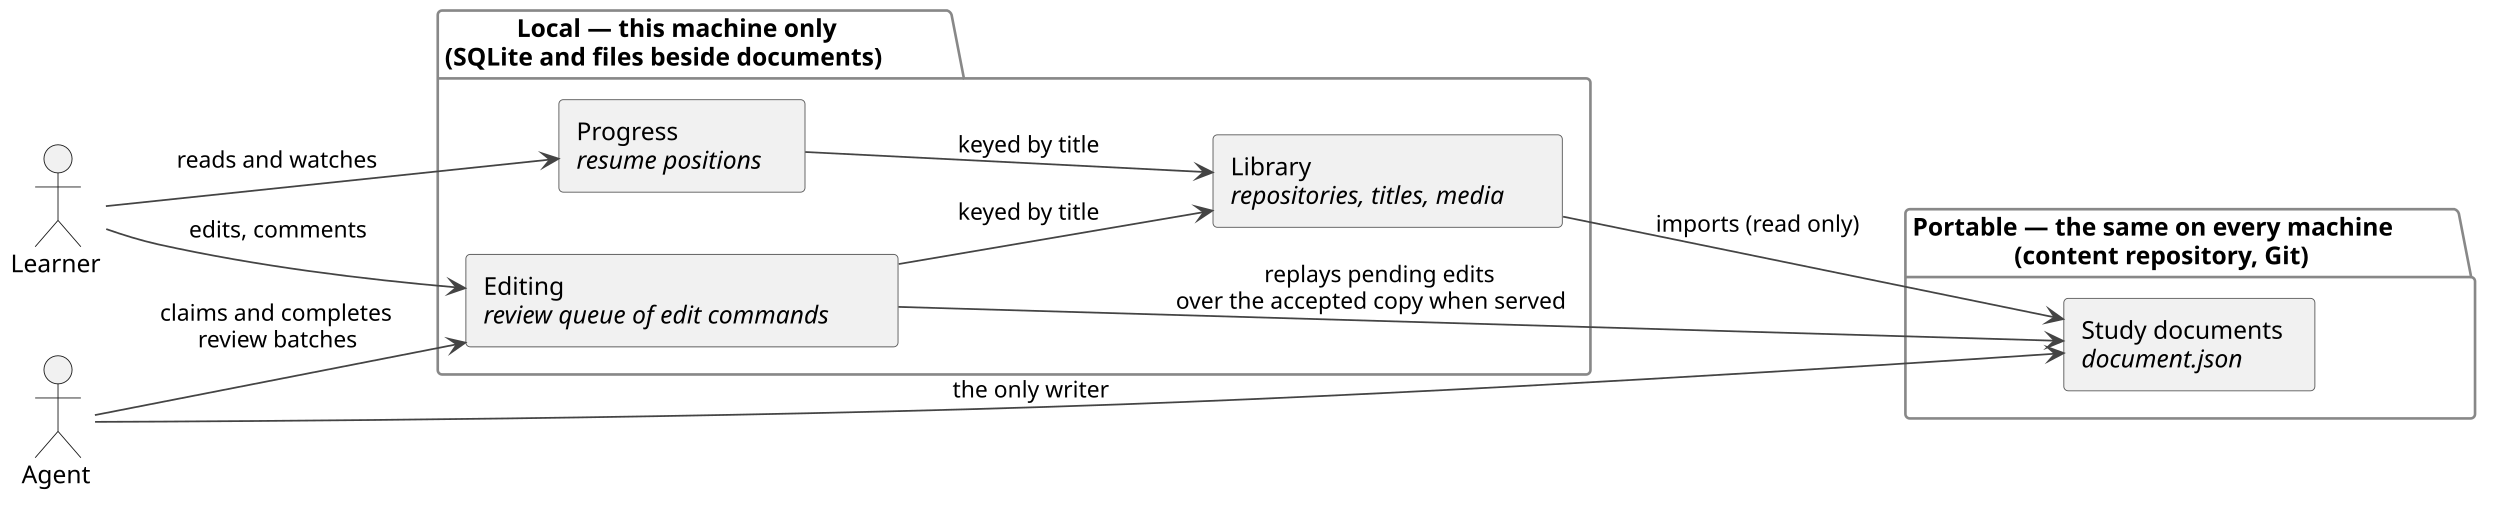
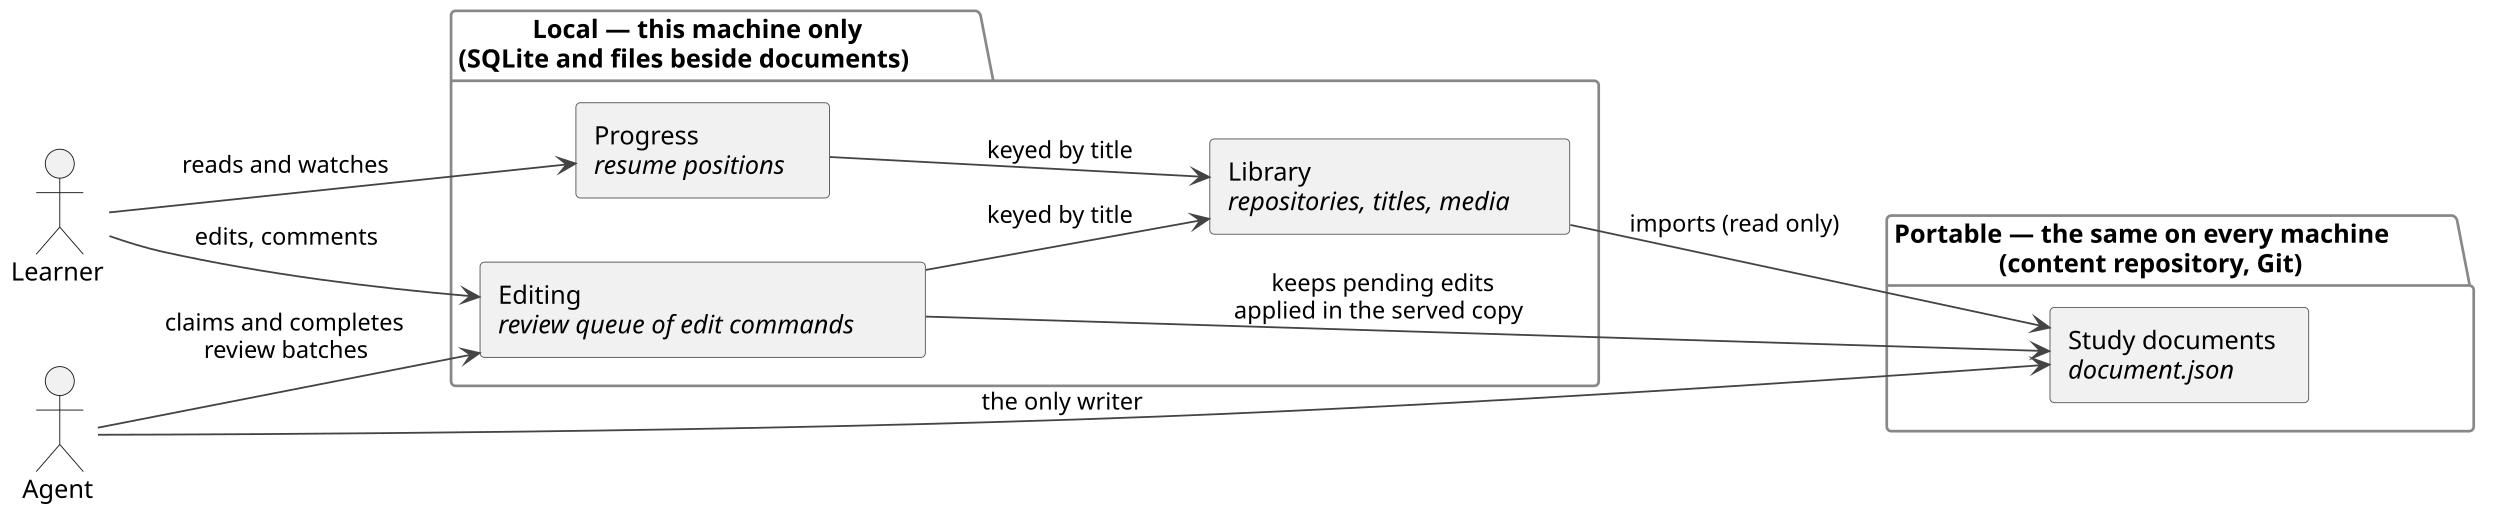
- <svg xmlns="http://www.w3.org/2000/svg" version="1.1" data-diagram-type="DESCRIPTION" style="width:1422px;height:291px;background:#FFFFFF;" width="1422px" height="291px" viewBox="0 0 1422 291" zoomAndPan="magnify" preserveAspectRatio="none" contentStyleType="text/css">
+ <svg xmlns="http://www.w3.org/2000/svg" version="1.1" data-diagram-type="DESCRIPTION" style="width:1380px;height:291px;background:#FFFFFF;" width="1380px" height="291px" viewBox="0 0 1380 291" zoomAndPan="magnify" preserveAspectRatio="none" contentStyleType="text/css">
  <defs />
  <g font-family="sans-serif" lengthAdjust="spacing">
    <g class="cluster" data-qualified-name="portable" id="ent0003" data-source-line="11">
-       <path d="M1086.3,119 L1396.093,119 A3.75,3.75 0 0 1 1398.593,121.5 L1405.593,157.594 L1405.3,157.594 A2.5,2.5 0 0 1 1407.8,160.094 L1407.8,235.5 A2.5,2.5 0 0 1 1405.3,238 L1086.3,238 A2.5,2.5 0 0 1 1083.8,235.5 L1083.8,121.5 A2.5,2.5 0 0 1 1086.3,119" style="stroke:#888;stroke-width:1.5;" fill="none" />
-       <line x1="1083.8" y1="157.594" x2="1405.593" y2="157.594" style="stroke:#888;stroke-width:1.5;" />
-       <text x="1087.8" y="133.995" fill="#000" font-size="14" textLength="308.793" font-weight="700">Portable — the same on every machine</text>
-       <text x="1145.653" y="150.292" fill="#000" font-size="14" textLength="193.088" font-weight="700">(content repository, Git)</text>
+       <path d="M1043.99,119 L1353.783,119 A3.75,3.75 0 0 1 1356.283,121.5 L1363.283,157.594 L1362.99,157.594 A2.5,2.5 0 0 1 1365.49,160.094 L1365.49,235.5 A2.5,2.5 0 0 1 1362.99,238 L1043.99,238 A2.5,2.5 0 0 1 1041.49,235.5 L1041.49,121.5 A2.5,2.5 0 0 1 1043.99,119" style="stroke:#888;stroke-width:1.5;" fill="none" />
+       <line x1="1041.49" y1="157.594" x2="1363.283" y2="157.594" style="stroke:#888;stroke-width:1.5;" />
+       <text x="1045.49" y="133.995" fill="#000" font-size="14" textLength="308.793" font-weight="700">Portable — the same on every machine</text>
+       <text x="1103.343" y="150.292" fill="#000" font-size="14" textLength="193.088" font-weight="700">(content repository, Git)</text>
    </g>
    <g class="cluster" data-qualified-name="local" id="ent0005" data-source-line="15">
-       <path d="M251.49,6 L538.772,6 A3.75,3.75 0 0 1 541.272,8.5 L548.272,44.594 L902.14,44.594 A2.5,2.5 0 0 1 904.64,47.094 L904.64,210.5 A2.5,2.5 0 0 1 902.14,213 L251.49,213 A2.5,2.5 0 0 1 248.99,210.5 L248.99,8.5 A2.5,2.5 0 0 1 251.49,6" style="stroke:#888;stroke-width:1.5;" fill="none" />
+       <path d="M251.49,6 L538.772,6 A3.75,3.75 0 0 1 541.272,8.5 L548.272,44.594 L879.99,44.594 A2.5,2.5 0 0 1 882.49,47.094 L882.49,210.5 A2.5,2.5 0 0 1 879.99,213 L251.49,213 A2.5,2.5 0 0 1 248.99,210.5 L248.99,8.5 A2.5,2.5 0 0 1 251.49,6" style="stroke:#888;stroke-width:1.5;" fill="none" />
      <line x1="248.99" y1="44.594" x2="548.272" y2="44.594" style="stroke:#888;stroke-width:1.5;" />
      <text x="293.91" y="20.995" fill="#000" font-size="14" textLength="204.442" font-weight="700">Local — this machine only</text>
      <text x="252.99" y="37.292" fill="#000" font-size="14" textLength="286.282" font-weight="700">(SQLite and files beside documents)</text>
    </g>
    <g class="entity" data-qualified-name="portable.Documents" id="ent0004" data-source-line="12">
-       <rect x="1173.9" y="169.7" width="142.801" height="52.594" fill="#F1F1F1" style="stroke:#555;stroke-width:0.5;" rx="2.5" ry="2.5" />
-       <text x="1183.9" y="192.695" fill="#000" font-size="14" textLength="122.801">Study documents</text>
-       <text x="1183.9" y="208.992" fill="#000" font-size="14" textLength="103.708" font-style="italic">document.json</text>
+       <rect x="1131.59" y="169.7" width="142.801" height="52.594" fill="#F1F1F1" style="stroke:#555;stroke-width:0.5;" rx="2.5" ry="2.5" />
+       <text x="1141.59" y="192.695" fill="#000" font-size="14" textLength="122.801">Study documents</text>
+       <text x="1141.59" y="208.992" fill="#000" font-size="14" textLength="103.708" font-style="italic">document.json</text>
    </g>
    <g class="entity" data-qualified-name="local.Library" id="ent0006" data-source-line="16">
-       <rect x="689.96" y="76.7" width="198.685" height="52.594" fill="#F1F1F1" style="stroke:#555;stroke-width:0.5;" rx="2.5" ry="2.5" />
-       <text x="699.96" y="99.695" fill="#000" font-size="14" textLength="48.952">Library</text>
-       <text x="699.96" y="115.992" fill="#000" font-size="14" textLength="178.685" font-style="italic">repositories, titles, media</text>
+       <rect x="667.8" y="76.7" width="198.685" height="52.594" fill="#F1F1F1" style="stroke:#555;stroke-width:0.5;" rx="2.5" ry="2.5" />
+       <text x="677.8" y="99.695" fill="#000" font-size="14" textLength="48.952">Library</text>
+       <text x="677.8" y="115.992" fill="#000" font-size="14" textLength="178.685" font-style="italic">repositories, titles, media</text>
    </g>
    <g class="entity" data-qualified-name="local.Editing" id="ent0007" data-source-line="17">
      <rect x="264.99" y="144.7" width="245.812" height="52.594" fill="#F1F1F1" style="stroke:#555;stroke-width:0.5;" rx="2.5" ry="2.5" />
      <text x="274.99" y="167.695" fill="#000" font-size="14" textLength="48.761">Editing</text>
      <text x="274.99" y="183.992" fill="#000" font-size="14" textLength="225.812" font-style="italic">review queue of edit commands</text>
    </g>
    <g class="entity" data-qualified-name="local.Progress" id="ent0008" data-source-line="18">
      <rect x="317.9" y="56.7" width="139.984" height="52.594" fill="#F1F1F1" style="stroke:#555;stroke-width:0.5;" rx="2.5" ry="2.5" />
      <text x="327.9" y="79.695" fill="#000" font-size="14" textLength="60.607">Progress</text>
      <text x="327.9" y="95.992" fill="#000" font-size="14" textLength="119.984" font-style="italic">resume positions</text>
    </g>
    <g class="entity" data-qualified-name="Learner" id="ent0001" data-source-line="8">
      <ellipse cx="32.995" cy="90.35" rx="8" ry="8" fill="#F1F1F1" style="stroke:#181818;stroke-width:0.5;" />
      <path d="M32.995,98.35 L32.995,125.35 M19.995,106.35 L45.995,106.35 M32.995,125.35 L19.995,140.35 M32.995,125.35 L45.995,140.35" style="stroke:#181818;stroke-width:0.5;" fill="none" />
      <text x="6" y="154.845" fill="#000" font-size="14" textLength="53.99">Learner</text>
    </g>
    <g class="entity" data-qualified-name="Agent" id="ent0002" data-source-line="9">
      <ellipse cx="33" cy="210.35" rx="8" ry="8" fill="#F1F1F1" style="stroke:#181818;stroke-width:0.5;" />
      <path d="M33,218.35 L33,245.35 M20,226.35 L46,226.35 M33,245.35 L20,260.35 M33,245.35 L46,260.35" style="stroke:#181818;stroke-width:0.5;" fill="none" />
      <text x="12.28" y="274.845" fill="#000" font-size="14" textLength="41.439">Agent</text>
    </g>
    <g class="link" data-entity-1="ent0006" data-entity-2="ent0004" id="lnk9" data-source-line="21" data-link-type="dependency">
-       <path d="M889.09,123.24 C974.91,140.82 1092.212,164.846 1168.602,180.496" style="stroke:#444;stroke-width:1;" fill="none" id="Library-to-Documents" />
-       <polygon points="1173.5,181.5,1165.486,175.775,1168.602,180.496,1163.88,183.612,1173.5,181.5" fill="#444" style="stroke:#444;stroke-width:1;stroke-linejoin:miter;stroke-miterlimit:10;" />
-       <text x="941.8" y="131.807" fill="#000" font-size="13" textLength="125.163">imports (read only)</text>
+       <path d="M866.86,124.16 C947.5,141.45 1054.621,164.412 1126.501,179.822" style="stroke:#444;stroke-width:1;" fill="none" id="Library-to-Documents" />
+       <polygon points="1131.39,180.87,1123.428,175.072,1126.501,179.822,1121.751,182.895,1131.39,180.87" fill="#444" style="stroke:#444;stroke-width:1;stroke-linejoin:miter;stroke-miterlimit:10;" />
+       <text x="899.49" y="127.847" fill="#000" font-size="13" textLength="125.163">imports (read only)</text>
    </g>
    <g class="link" data-entity-1="ent0007" data-entity-2="ent0004" id="lnk10" data-source-line="22" data-link-type="dependency">
-       <path d="M511,174.57 C692.53,179.88 1022.802,189.524 1168.552,193.784" style="stroke:#444;stroke-width:1;" fill="none" id="Editing-to-Documents" />
-       <polygon points="1173.55,193.93,1164.671,189.669,1168.552,193.784,1164.437,197.665,1173.55,193.93" fill="#444" style="stroke:#444;stroke-width:1;stroke-linejoin:miter;stroke-miterlimit:10;" />
-       <text x="719.089" y="160.467" fill="#000" font-size="13" textLength="140.48">replays pending edits</text>
-       <text x="668.8" y="175.6" fill="#000" font-size="13" textLength="241.059">over the accepted copy when served</text>
+       <path d="M511.06,174.76 C683.41,180.06 987.362,189.407 1126.112,193.667" style="stroke:#444;stroke-width:1;" fill="none" id="Editing-to-Documents" />
+       <polygon points="1131.11,193.82,1122.237,189.546,1126.112,193.667,1121.991,197.542,1131.11,193.82" fill="#444" style="stroke:#444;stroke-width:1;stroke-linejoin:miter;stroke-miterlimit:10;" />
+       <text x="701.827" y="160.667" fill="#000" font-size="13" textLength="131.39">keeps pending edits</text>
+       <text x="681.14" y="175.8" fill="#000" font-size="13" textLength="172.764">applied in the served copy</text>
    </g>
    <g class="link" data-entity-1="ent0002" data-entity-2="ent0004" id="lnk11" data-source-line="23" data-link-type="dependency">
-       <path d="M54.07,239.96 C130.23,239.72 408.61,238.32 637.8,230 C831.98,222.95 1055.831,208.775 1168.851,201.195" style="stroke:#444;stroke-width:1;" fill="none" id="Agent-to-Documents" />
-       <polygon points="1173.84,200.86,1164.593,197.471,1168.851,201.195,1165.128,205.453,1173.84,200.86" fill="#444" style="stroke:#444;stroke-width:1;stroke-linejoin:miter;stroke-miterlimit:10;" />
+       <path d="M54.07,239.99 C130.24,239.86 408.63,238.8 637.8,230 C815.52,223.18 1019.413,209.33 1126.243,201.62" style="stroke:#444;stroke-width:1;" fill="none" id="Agent-to-Documents" />
+       <polygon points="1131.23,201.26,1121.965,197.918,1126.243,201.62,1122.541,205.897,1131.23,201.26" fill="#444" style="stroke:#444;stroke-width:1;stroke-linejoin:miter;stroke-miterlimit:10;" />
      <text x="541.8" y="226.067" fill="#000" font-size="13" textLength="95.126">the only writer</text>
    </g>
    <g class="link" data-entity-1="ent0002" data-entity-2="ent0007" id="lnk12" data-source-line="24" data-link-type="dependency">
      <path d="M53.98,236.09 C94.08,228.25 182.233,211.02 259.803,195.85" style="stroke:#444;stroke-width:1;" fill="none" id="Agent-to-Editing" />
      <polygon points="264.71,194.89,255.11,192.692,259.803,195.85,256.645,200.543,264.71,194.89" fill="#444" style="stroke:#444;stroke-width:1;stroke-linejoin:miter;stroke-miterlimit:10;" />
      <text x="90.99" y="182.437" fill="#000" font-size="13" textLength="141.991">claims and completes</text>
      <text x="112.543" y="197.57" fill="#000" font-size="13" textLength="98.884">review batches</text>
    </g>
    <g class="link" data-entity-1="ent0001" data-entity-2="ent0007" id="lnk13" data-source-line="25" data-link-type="dependency">
      <path d="M60.43,130.3 C69.66,133.54 80.17,136.83 89.99,139 C146.69,151.52 205.629,158.777 259.589,163.467" style="stroke:#444;stroke-width:1;" fill="none" id="Learner-to-Editing" />
      <polygon points="264.57,163.9,255.95,159.136,259.589,163.467,255.257,167.106,264.57,163.9" fill="#444" style="stroke:#444;stroke-width:1;stroke-linejoin:miter;stroke-miterlimit:10;" />
      <text x="107.49" y="135.067" fill="#000" font-size="13" textLength="108.532">edits, comments</text>
    </g>
    <g class="link" data-entity-1="ent0001" data-entity-2="ent0008" id="lnk14" data-source-line="26" data-link-type="dependency">
      <path d="M60.23,117.25 C114.14,111.6 233.947,99.041 312.737,90.781" style="stroke:#444;stroke-width:1;" fill="none" id="Learner-to-Progress" />
      <polygon points="317.71,90.26,308.342,87.22,312.737,90.781,309.176,95.177,317.71,90.26" fill="#444" style="stroke:#444;stroke-width:1;stroke-linejoin:miter;stroke-miterlimit:10;" />
      <text x="100.49" y="95.357" fill="#000" font-size="13" textLength="122.91">reads and watches</text>
    </g>
    <g class="link" data-entity-1="ent0008" data-entity-2="ent0006" id="lnk15" data-source-line="27" data-link-type="dependency">
-       <path d="M458.01,86.46 C521.98,89.67 612.786,94.21 684.756,97.82" style="stroke:#444;stroke-width:1;" fill="none" id="Progress-to-Library" />
-       <polygon points="689.75,98.07,680.962,93.624,684.756,97.82,680.561,101.614,689.75,98.07" fill="#444" style="stroke:#444;stroke-width:1;stroke-linejoin:miter;stroke-miterlimit:10;" />
-       <text x="544.8" y="86.687" fill="#000" font-size="13" textLength="89.096">keyed by title</text>
+       <path d="M458.09,86.67 C516.8,89.78 596.737,94.015 662.557,97.505" style="stroke:#444;stroke-width:1;" fill="none" id="Progress-to-Library" />
+       <polygon points="667.55,97.77,658.774,93.299,662.557,97.505,658.351,101.288,667.55,97.77" fill="#444" style="stroke:#444;stroke-width:1;stroke-linejoin:miter;stroke-miterlimit:10;" />
+       <text x="544.8" y="87.277" fill="#000" font-size="13" textLength="89.096">keyed by title</text>
    </g>
    <g class="link" data-entity-1="ent0007" data-entity-2="ent0006" id="lnk16" data-source-line="28" data-link-type="dependency">
-       <path d="M511.17,150.18 C568.4,140.44 630.731,129.829 684.661,120.649" style="stroke:#444;stroke-width:1;" fill="none" id="Editing-to-Library" />
-       <polygon points="689.59,119.81,680.046,117.377,684.661,120.649,681.389,125.264,689.59,119.81" fill="#444" style="stroke:#444;stroke-width:1;stroke-linejoin:miter;stroke-miterlimit:10;" />
-       <text x="544.8" y="124.977" fill="#000" font-size="13" textLength="89.096">keyed by title</text>
+       <path d="M511.12,148.97 C561.69,139.85 614.649,130.307 662.459,121.687" style="stroke:#444;stroke-width:1;" fill="none" id="Editing-to-Library" />
+       <polygon points="667.38,120.8,657.813,118.46,662.459,121.687,659.233,126.333,667.38,120.8" fill="#444" style="stroke:#444;stroke-width:1;stroke-linejoin:miter;stroke-miterlimit:10;" />
+       <text x="544.8" y="123.007" fill="#000" font-size="13" textLength="89.096">keyed by title</text>
    </g>
  </g>
</svg>
